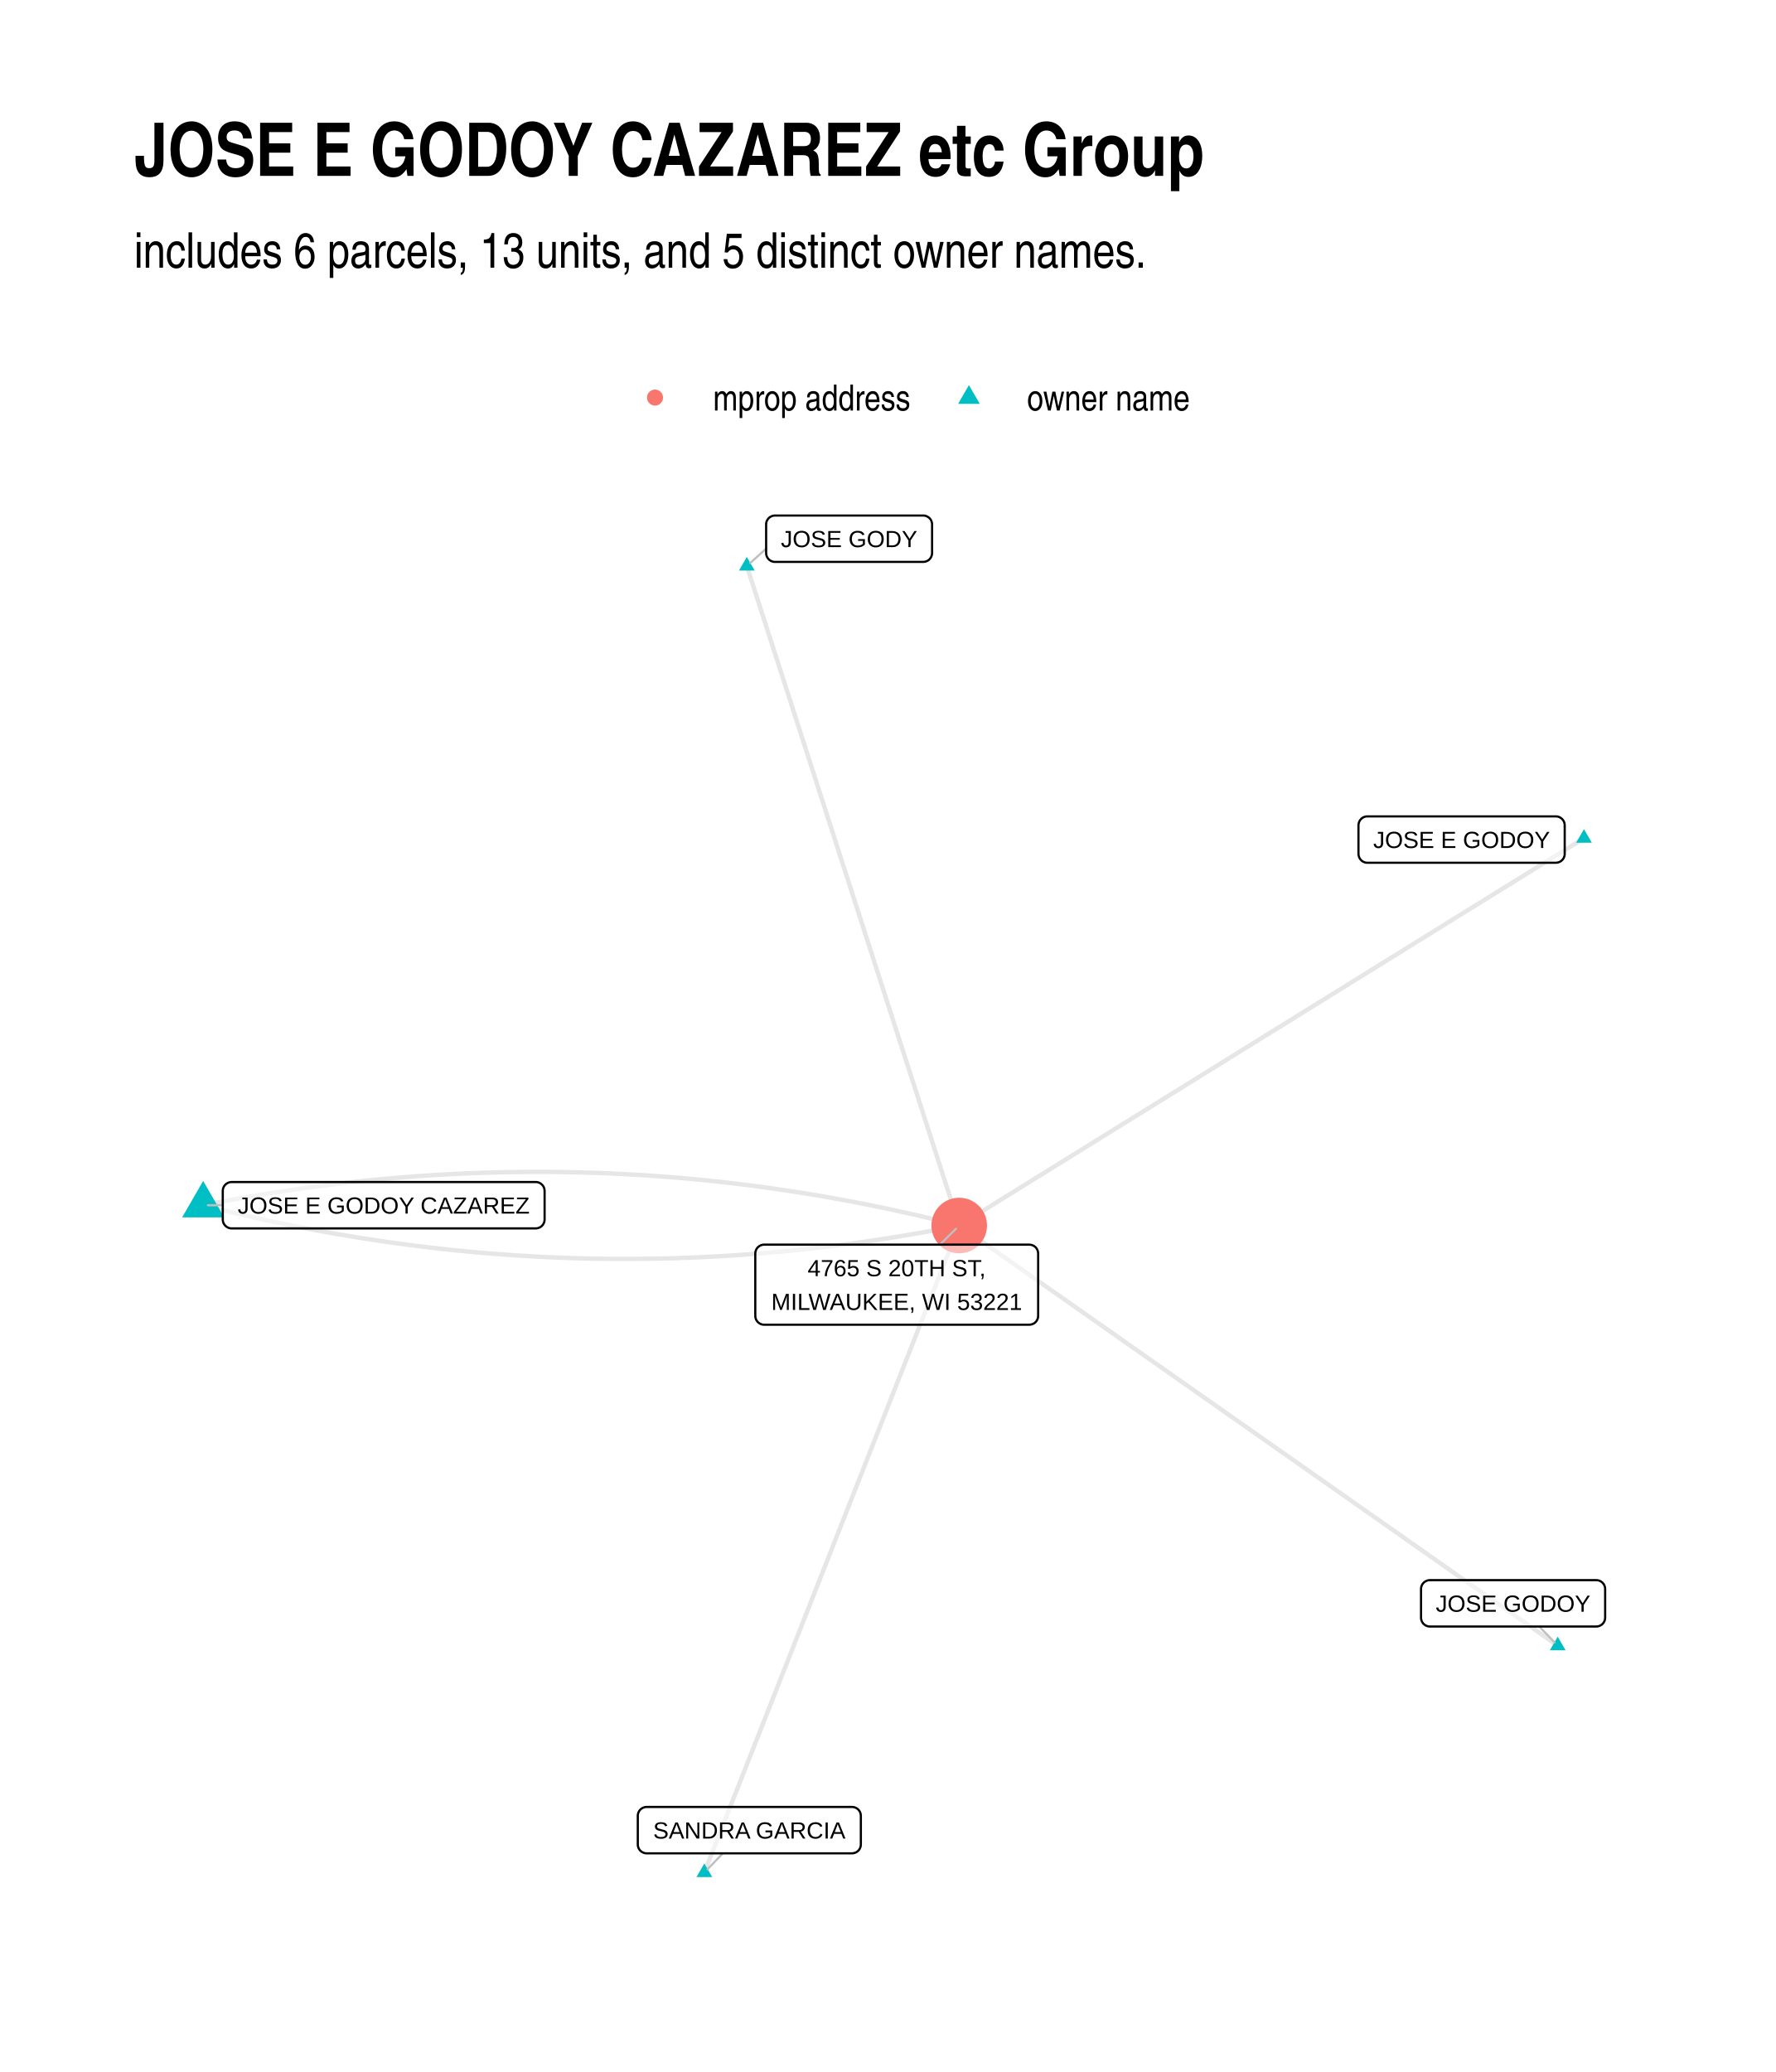
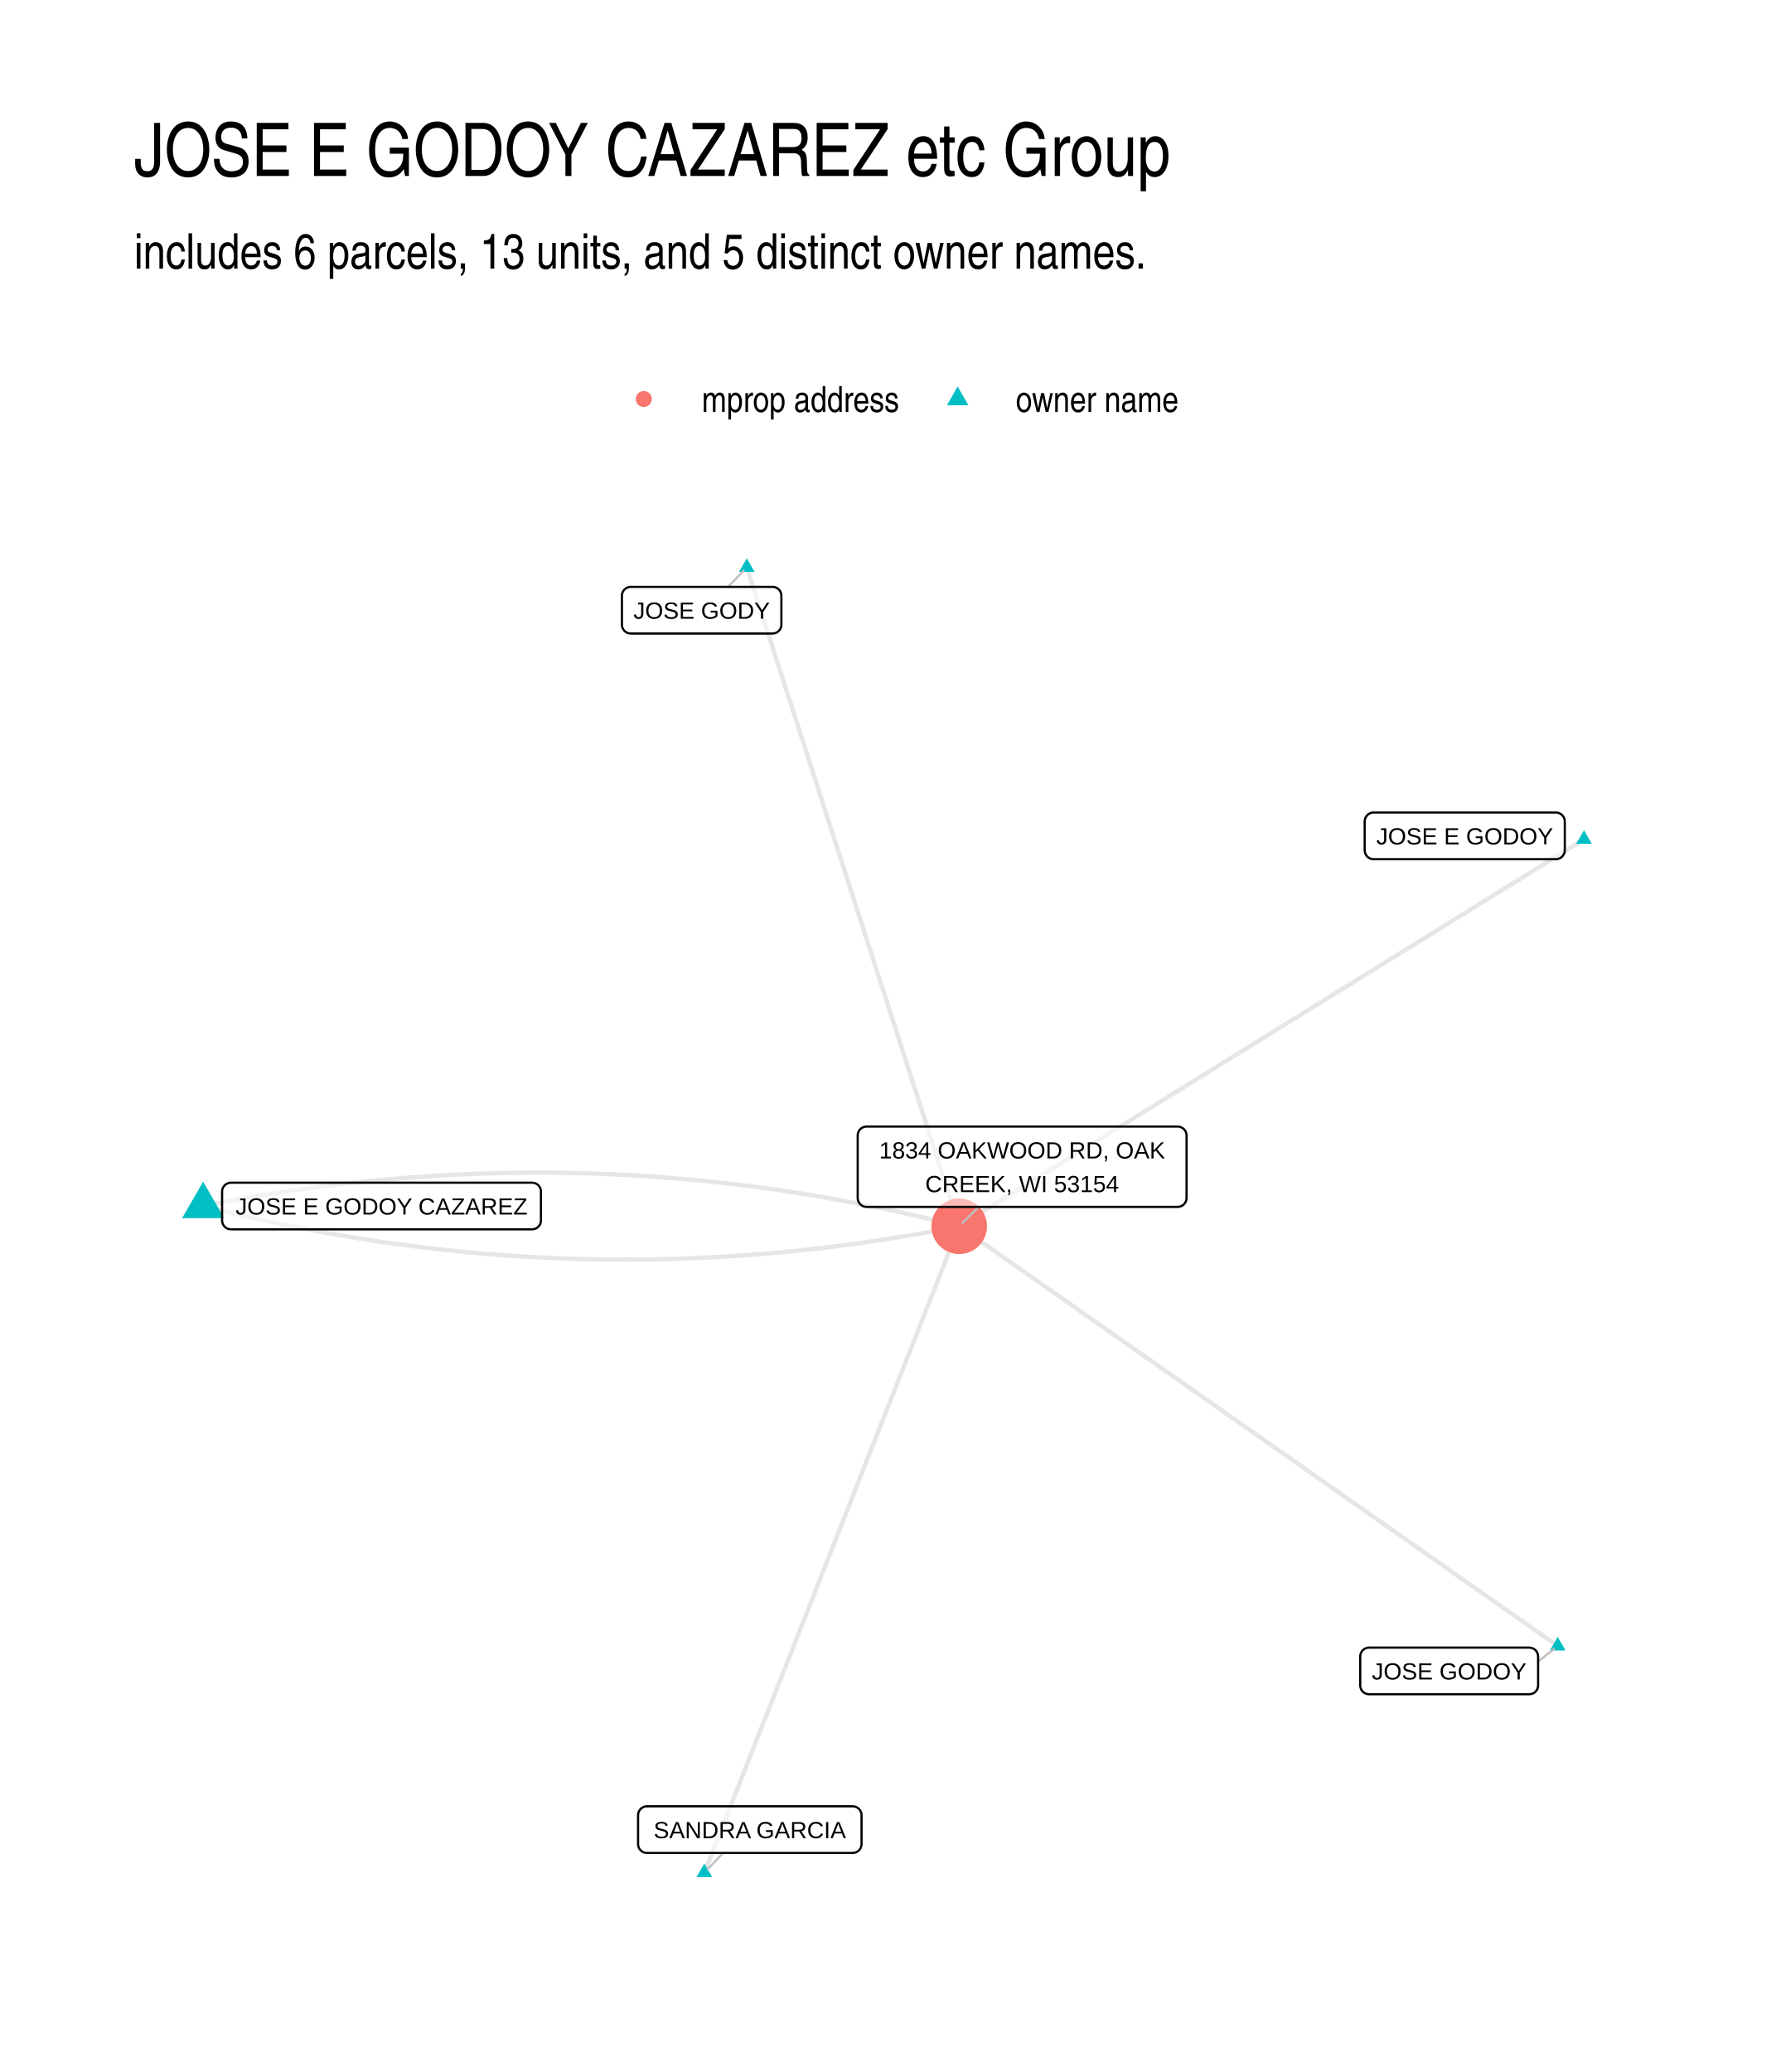
<svg xmlns="http://www.w3.org/2000/svg" width="576" height="672" class="svglite" viewBox="0 0 432 504">
  <defs>
-     <style>.svglite line,.svglite polyline,.svglite polygon,.svglite path,.svglite circle{fill:none;stroke:#000000;stroke-linecap:round;stroke-linejoin:round;stroke-miterlimit:10.00}</style>
+     <style>.svglite line,.svglite polyline,.svglite polygon,.svglite path,.svglite circle{fill:none;stroke:#000000;stroke-linecap:round;stroke-linejoin:round;stroke-miterlimit:10.00}.svglite text{white-space:pre}</style>
  </defs>
  <rect width="100%" height="100%" style="stroke-linecap:round;stroke-linejoin:round;stroke-miterlimit:10.00;stroke:none;fill:#FFFFFF" />
  <defs>
    <clipPath id="cpMC4wMHw0MzIuMDB8MC4wMHw1MDQuMDA=">
      <path d="M0 0h432v504H0z" />
    </clipPath>
  </defs>
  <g clip-path="url(#cpMC4wMHw0MzIuMDB8MC4wMHw1MDQuMDA=)">
    <path d="M0 0h432v504H0z" style="stroke-width:1.07;stroke:none;fill:#FFFFFF" />
  </g>
  <defs>
-     <clipPath id="cpMzIuNjN8NDAyLjExfDEyMS43OHw0NzEuMzc=">
-       <path d="M32.63 121.78h369.48v349.59H32.63z" />
+     <clipPath id="cpMzIuNjN8NDAyLjExfDEyMi4xNHw0NzEuMzc=">
+       <path d="M32.63 122.14h369.48v349.24H32.63z" />
    </clipPath>
  </defs>
-   <g clip-path="url(#cpMzIuNjN8NDAyLjExfDEyMS43OHw0NzEuMzc=)">
-     <path d="m378.93 400.31-1.47-1.04-1.47-1.03-1.47-1.03-1.47-1.03-1.47-1.04-1.47-1.03-1.47-1.03-1.48-1.03-1.47-1.04-1.47-1.03-1.47-1.03-1.47-1.03-1.47-1.04-1.47-1.03-1.47-1.03-1.47-1.03-1.47-1.03-1.47-1.04-1.47-1.03-1.47-1.03-1.47-1.03-1.47-1.04-1.48-1.03-1.47-1.03-1.47-1.03-1.47-1.04-1.47-1.03-1.47-1.03-1.47-1.03-1.47-1.03-1.47-1.04-1.47-1.03-1.47-1.03-1.47-1.03-1.47-1.04-1.47-1.03-1.47-1.03-1.48-1.03-1.47-1.04-1.47-1.03-1.47-1.03-1.47-1.03-1.47-1.04-1.47-1.03-1.47-1.03-1.47-1.03-1.47-1.03-1.47-1.04-1.47-1.03-1.47-1.03-1.47-1.03-1.47-1.04-1.47-1.03-1.48-1.03-1.47-1.03-1.47-1.04-1.47-1.03-1.47-1.03-1.47-1.03-1.47-1.03-1.47-1.04-1.47-1.03-1.47-1.03-1.47-1.03-1.47-1.04-1.47-1.03-1.47-1.03-1.47-1.03-1.48-1.04-1.47-1.03-1.47-1.03-1.47-1.03-1.47-1.04-1.47-1.03-1.47-1.03-1.47-1.03-1.47-1.03-1.47-1.04-1.47-1.03-1.47-1.03-1.47-1.03-1.47-1.04-1.47-1.03-1.48-1.03-1.47-1.03-1.47-1.04-1.47-1.03-1.47-1.03-1.47-1.03-1.47-1.04-1.47-1.03-1.47-1.03-1.47-1.03-1.47-1.03-1.47-1.04-1.47-1.03-1.47-1.03-1.47-1.03-1.47-1.04m151.98-94.21-1.54.95-1.53.95-1.54.95-1.53.96-1.54.95-1.53.95-1.54.95-1.53.95-1.54.95-1.53.96-1.54.95-1.53.95-1.54.95-1.54.95-1.53.95-1.54.96-1.53.95-1.54.95-1.53.95-1.54.95-1.53.95-1.54.96-1.53.95-1.54.95-1.53.95-1.54.95-1.53.95-1.54.96-1.53.95-1.54.95-1.53.95-1.54.95-1.53.95-1.54.96-1.53.95-1.54.95-1.53.95-1.54.95-1.53.95-1.54.96-1.53.95-1.54.95-1.54.95-1.53.95-1.54.95-1.53.96-1.54.95-1.53.95-1.54.95-1.53.95-1.54.95-1.53.96-1.54.95-1.53.95-1.54.95-1.53.95-1.54.95-1.53.96-1.54.95-1.53.95-1.54.95-1.53.95-1.54.95-1.53.96-1.54.95-1.53.95-1.54.95-1.53.95-1.54.95-1.53.96-1.54.95-1.54.95-1.53.95-1.54.95-1.53.95-1.54.96-1.53.95-1.54.95-1.53.95-1.54.95-1.53.95-1.54.96-1.53.95-1.54.95-1.53.95-1.54.95-1.53.95-1.54.96-1.53.95-1.54.95-1.53.95-1.54.95-1.53.95-1.54.96-1.53.95-1.54.95-1.53.95-1.54.95-1.53.95" style="stroke-width:1.07;stroke:#000000;stroke-opacity:0.10;stroke-linecap:butt" />
-     <path d="m181.67 137.67.52 1.63.52 1.62.53 1.62.52 1.62.52 1.62.52 1.62.52 1.62.53 1.62.52 1.62.52 1.62.52 1.62.52 1.62.52 1.62.53 1.62.52 1.62.52 1.62.52 1.62.52 1.62.53 1.62.52 1.62.52 1.63.52 1.62.52 1.62.53 1.62.52 1.62.52 1.62.52 1.62.52 1.62.52 1.62.53 1.62.52 1.62.52 1.62.52 1.62.52 1.62.53 1.62.52 1.62.52 1.62.52 1.62.52 1.62.53 1.62.52 1.63.52 1.62.52 1.62.52 1.62.52 1.62.53 1.62.52 1.62.52 1.62.52 1.62.52 1.62.53 1.62.52 1.62.52 1.62.52 1.62.52 1.62.52 1.62.53 1.62.52 1.62.52 1.62.52 1.62.52 1.62.53 1.63.52 1.62.52 1.62.52 1.62.52 1.62.53 1.62.52 1.62.52 1.62.52 1.62.52 1.62.52 1.62.53 1.62.52 1.62.52 1.62.52 1.62.52 1.62.53 1.62.52 1.62.52 1.62.52 1.62.52 1.63.53 1.62.52 1.62.52 1.62.52 1.62.52 1.62.52 1.62.53 1.62.52 1.62.52 1.62.52 1.62.52 1.62.53 1.62.52 1.62.52 1.62.52 1.62.52 1.62.53 1.62m-183.92-4.93 1.85.46 1.84.46 1.85.45 1.84.45 1.85.43 1.84.42 1.85.42 1.84.41 1.85.4 1.85.39 1.84.38 1.85.38 1.85.36 1.85.36 1.84.35 1.85.33 1.85.34 1.85.32 1.85.31 1.85.31 1.85.3 1.85.28 1.85.28 1.85.28 1.85.26 1.85.25 1.85.25 1.85.24 1.85.22 1.86.23 1.85.21 1.85.2 1.85.2 1.86.18 1.85.18 1.86.17 1.85.16 1.85.15 1.86.14 1.85.14 1.86.13 1.85.11 1.86.11 1.86.1 1.85.1 1.86.08 1.86.08 1.85.06 1.86.06 1.86.05 1.86.04 1.85.04 1.86.02 1.86.02h3.72l1.86-.01 1.86-.02 1.86-.02 1.86-.04 1.86-.04 1.86-.05 1.86-.07 1.86-.06 1.87-.08 1.86-.09 1.86-.09 1.86-.11 1.87-.11 1.86-.12 1.86-.13 1.87-.14 1.86-.14 1.87-.16 1.86-.16 1.87-.17 1.86-.18 1.87-.19 1.86-.2 1.87-.21 1.86-.21 1.87-.22 1.87-.23 1.86-.24 1.87-.25 1.87-.26 1.87-.27 1.87-.27 1.86-.28 1.87-.29 1.87-.3 1.87-.31 1.87-.32 1.87-.32 1.87-.34 1.87-.34 1.87-.35 1.87-.36 1.88-.37m-183.92-4.93 1.87-.37 1.87-.36 1.88-.35 1.87-.34 1.87-.34 1.87-.32 1.87-.32 1.86-.31 1.87-.3 1.87-.29 1.87-.28 1.87-.27 1.87-.27 1.87-.26 1.86-.24 1.87-.24 1.87-.24 1.86-.22 1.87-.21 1.87-.21 1.86-.2 1.87-.19 1.86-.18 1.87-.17 1.86-.16 1.87-.16 1.86-.14 1.86-.14 1.87-.13 1.86-.12 1.86-.11 1.87-.1 1.86-.1 1.86-.09 1.86-.07 1.86-.07 1.87-.06 1.86-.06 1.86-.04 1.86-.04 1.86-.02 1.86-.02 1.86-.01h3.72l1.85.02 1.86.02 1.86.04 1.86.04 1.86.05 1.85.06 1.86.06 1.86.08 1.86.08 1.85.1 1.86.1 1.85.11 1.86.11 1.85.13 1.86.14 1.85.14 1.86.15 1.85.16 1.86.17 1.85.18 1.85.19 1.86.19 1.85.2 1.85.22 1.85.22 1.85.23 1.86.23 1.85.25 1.85.25 1.85.27 1.85.27 1.85.28 1.85.29 1.85.29 1.85.31 1.85.31 1.85.33 1.85.33 1.84.34 1.85.34 1.85.36 1.85.37 1.84.37 1.85.38 1.85.39 1.84.4 1.85.41 1.85.42 1.84.42 1.85.43 1.84.45 1.85.45 1.84.46 1.85.46m-62 157.38.62-1.59.63-1.59.62-1.59.63-1.59.63-1.59.62-1.59.63-1.59.63-1.59.62-1.59.63-1.58.62-1.59.63-1.59.63-1.59.62-1.59.63-1.59.63-1.59.62-1.59.63-1.59.62-1.59.63-1.59.63-1.59.62-1.59.63-1.59.63-1.59.62-1.59.63-1.59.62-1.59.63-1.59.63-1.59.62-1.59.63-1.59.63-1.59.62-1.59.63-1.59.62-1.59.63-1.59.63-1.59.62-1.59.63-1.59.63-1.59.62-1.58.63-1.59.62-1.59.63-1.59.63-1.59.62-1.59.63-1.59.63-1.59.62-1.59.63-1.59.62-1.59.63-1.59.63-1.59.62-1.59.63-1.59.63-1.59.62-1.59.63-1.59.62-1.59.63-1.59.63-1.59.62-1.59.63-1.59.63-1.59.62-1.59.63-1.59.62-1.59.63-1.59.63-1.59.62-1.59.63-1.59.63-1.58.62-1.59.63-1.59.62-1.59.63-1.59.63-1.59.62-1.59.63-1.59.63-1.59.62-1.59.63-1.59.62-1.59.63-1.59.63-1.59.62-1.59.63-1.59.63-1.59.62-1.59.63-1.59.62-1.59.63-1.59.63-1.59.62-1.59.63-1.59.63-1.59.62-1.59.63-1.59.63-1.59" style="stroke-width:1.07;stroke:#000000;stroke-opacity:0.10;stroke-linecap:butt" />
-     <path d="m378.93 398.1 1.91 3.31h-3.82zm6.39-196.42 1.91 3.31h-3.83zm-203.65-66.22 1.91 3.32h-3.82zM49.42 287.25l5.13 8.88H44.3zm121.92 166.02 1.91 3.32h-3.83z" style="stroke-width:0.71;stroke:none;fill:#00BFC4" />
-     <circle cx="233.34" cy="298.1" r="6.76" style="stroke-width:0.71;stroke:none;fill:#F8766D" />
-     <path d="m374.44 395.64 3.71 3.85M186.37 133.46l-3.86 3.46M54.19 293.16l-3.61.01m125.26 157.64-3.72 3.86m56.54-151.92 3.88-3.85" style="stroke-width:0.53;stroke:#BFBFBF" />
-     <path d="M347.84 395.64h40.47-.09l.35-.02.34-.07.32-.12.3-.17.27-.22.23-.26.19-.3.14-.32.08-.33.03-.35h0v-6.96h0l-.03-.35-.08-.34-.14-.32-.19-.29-.23-.26-.27-.22-.3-.17-.32-.13-.34-.07-.26-.01h-40.47l.26.01-.35-.01-.35.04-.33.1-.31.15-.29.19-.25.25-.21.27-.16.31-.11.33-.06.34v7.14-.17.34l.06.35.11.33.16.3.21.28.25.24.29.2.31.15.33.1.35.04z" style="stroke-width:0.53;fill:#FFFFFF;fill-opacity:0.50" />
-     <text x="368.07" y="392.04" lengthAdjust="spacingAndGlyphs" style="font-size:5.69px;font-family:Arial" text-anchor="middle" textLength="37.59">JOSE GODOY</text>
-     <path d="M332.62 209.86h45.85-.09l.35-.02.34-.07.32-.12.3-.17.27-.22.23-.26.19-.3.14-.32.08-.33.03-.35h0v-6.96h0l-.03-.35-.08-.34-.14-.32-.19-.29-.23-.26-.27-.22-.3-.17-.32-.13-.34-.07-.26-.01h-45.85l.27.01-.35-.01-.35.04-.33.1-.32.15-.28.19-.25.25-.21.27-.16.31-.11.33-.06.34-.01.18v6.96l.01-.17v.34l.06.35.11.33.16.3.21.28.25.24.28.2.32.15.33.1.35.04z" style="stroke-width:0.53;fill:#FFFFFF;fill-opacity:0.50" />
-     <text x="355.55" y="206.26" lengthAdjust="spacingAndGlyphs" style="font-size:5.69px;font-family:Arial" text-anchor="middle" textLength="42.96">JOSE E GODOY</text>
-     <path d="M188.53 136.68h36.05-.09l.35-.02.34-.07.32-.12.3-.17.27-.22.23-.26.19-.3.13-.32.09-.33.03-.35h0v-6.96h0l-.03-.35-.09-.34-.13-.32-.19-.29-.23-.26-.27-.22-.3-.17-.32-.13-.34-.07-.26-.01h-36.05l.26.01-.35-.01-.35.04-.33.1-.31.15-.29.19-.25.25-.21.27-.16.31-.11.33-.06.34v7.14-.17.34l.06.35.11.33.16.3.21.28.25.24.29.2.31.15.33.1.35.04z" style="stroke-width:0.53;fill:#FFFFFF;fill-opacity:0.50" />
-     <text x="206.55" y="133.08" lengthAdjust="spacingAndGlyphs" style="font-size:5.69px;font-family:Arial" text-anchor="middle" textLength="33.17">JOSE GODY</text>
-     <path d="M56.35 298.8h73.97-.09l.35-.02.34-.07.32-.12.3-.17.27-.22.23-.26.19-.3.14-.32.08-.33.03-.35h0v-6.96h0l-.03-.35-.08-.34-.14-.32-.19-.29-.23-.26-.27-.22-.3-.17-.32-.13-.34-.07-.26-.01H56.35l.26.01-.34-.01-.35.04-.33.1-.32.15-.28.19-.25.24-.21.28-.17.31-.11.33-.05.34-.01.18v6.96l.01-.17v.34l.05.35.11.33.17.3.21.28.25.24.28.2.32.15.33.1.35.04z" style="stroke-width:0.53;fill:#FFFFFF;fill-opacity:0.50" />
-     <text x="93.33" y="295.2" lengthAdjust="spacingAndGlyphs" style="font-size:5.69px;font-family:Arial" text-anchor="middle" textLength="71.09">JOSE E GODOY CAZAREZ</text>
-     <path d="M157.31 450.81h49.94-.08l.34-.02.34-.07.33-.12.3-.17.27-.22.23-.26.18-.3.14-.32.08-.33.03-.35h0v-6.96h0l-.03-.35-.08-.34-.14-.32-.18-.29-.23-.26-.27-.22-.3-.17-.33-.13-.34-.07-.26-.01h-49.94l.26.01-.35-.01-.35.04-.33.1-.31.15-.29.19-.25.24-.21.28-.16.31-.11.33-.06.34v7.14-.17.34l.06.35.11.33.16.3.21.28.25.24.29.2.31.15.33.1.35.04z" style="stroke-width:0.53;fill:#FFFFFF;fill-opacity:0.50" />
-     <text x="182.28" y="447.21" lengthAdjust="spacingAndGlyphs" style="font-size:5.69px;font-family:Arial" text-anchor="middle" textLength="47.07">SANDRA GARCIA</text>
-     <path d="M185.89 322.23h64.49-.09l.35-.02.34-.07.33-.12.3-.17.27-.22.23-.26.18-.3.14-.32.08-.33.03-.35h0v-15.16h0l-.03-.34-.08-.34-.14-.32-.18-.3-.23-.26-.27-.22-.3-.17-.33-.12-.34-.07-.26-.02h-64.49l.26.02-.35-.02-.34.05-.34.09-.31.15-.29.2-.25.24-.21.28-.16.31-.11.33-.05.34-.01.17v15.16l.01-.17v.34l.05.35.11.33.16.3.21.28.25.24.29.2.31.15.34.1.34.04z" style="stroke-width:0.53;fill:#FFFFFF;fill-opacity:0.50" />
-     <text x="218.13" y="310.43" lengthAdjust="spacingAndGlyphs" style="font-size:5.69px;font-family:Arial" text-anchor="middle" textLength="43.92">4765 S 20TH ST,</text>
-     <text x="218.13" y="318.63" lengthAdjust="spacingAndGlyphs" style="font-size:5.69px;font-family:Arial" text-anchor="middle" textLength="61.61">MILWAUKEE, WI 53221</text>
+   <g clip-path="url(#cpMzIuNjN8NDAyLjExfDEyMi4xNHw0NzEuMzc=)">
+     <path d="m378.93 400.38-1.47-1.03-1.47-1.04-1.47-1.03-1.47-1.03-1.47-1.03-1.47-1.03-1.47-1.03-1.48-1.03-1.47-1.03-1.47-1.04-1.47-1.03-1.47-1.03-1.47-1.03-1.47-1.03-1.47-1.03-1.47-1.03-1.47-1.03-1.47-1.04-1.47-1.03-1.47-1.03-1.47-1.03-1.47-1.03-1.48-1.03-1.47-1.03-1.47-1.04-1.47-1.03-1.47-1.03-1.47-1.03-1.47-1.03-1.47-1.03-1.47-1.03-1.47-1.03-1.47-1.04-1.47-1.03-1.47-1.03-1.47-1.03-1.47-1.03-1.48-1.03-1.47-1.03-1.47-1.03-1.47-1.04-1.47-1.03-1.47-1.03-1.47-1.03-1.47-1.03-1.47-1.03-1.47-1.03-1.47-1.04-1.47-1.03-1.47-1.03-1.47-1.03-1.47-1.03-1.47-1.03-1.48-1.03-1.47-1.03-1.47-1.04-1.47-1.03-1.47-1.03-1.47-1.03-1.47-1.03-1.47-1.03-1.47-1.03-1.47-1.03-1.47-1.04-1.47-1.03-1.47-1.03-1.47-1.03-1.47-1.03-1.48-1.03-1.47-1.03-1.47-1.04-1.47-1.03-1.47-1.03-1.47-1.03-1.47-1.03-1.47-1.03-1.47-1.03-1.47-1.03-1.47-1.04-1.47-1.03-1.47-1.03-1.47-1.03-1.47-1.03-1.48-1.03-1.47-1.03-1.47-1.03-1.47-1.04-1.47-1.03-1.47-1.03-1.47-1.03-1.47-1.03-1.47-1.03-1.47-1.03-1.47-1.03-1.47-1.04-1.47-1.03-1.47-1.03-1.47-1.03-1.47-1.03m151.98-94.12-1.54.95-1.53.95-1.54.95-1.53.95-1.54.95-1.53.95-1.54.95-1.53.96-1.54.95-1.53.95-1.54.95-1.53.95-1.54.95-1.54.95-1.53.95-1.54.95-1.53.95-1.54.95-1.53.95-1.54.95-1.53.95-1.54.95-1.53.96-1.54.95-1.53.95-1.54.95-1.53.95-1.54.95-1.53.95-1.54.95-1.53.95-1.54.95-1.53.95-1.54.95-1.53.95-1.54.95-1.53.96-1.54.95-1.53.95-1.54.95-1.53.95-1.54.95-1.54.95-1.53.95-1.54.95-1.53.95-1.54.95-1.53.95-1.54.95-1.53.95-1.54.96-1.53.95-1.54.95-1.53.95-1.54.95-1.53.95-1.54.95-1.53.95-1.54.95-1.53.95-1.54.95-1.53.95-1.54.95-1.53.95-1.54.95-1.53.96-1.54.95-1.53.95-1.54.95-1.53.95-1.54.95-1.54.95-1.53.95-1.54.95-1.53.95-1.54.95-1.53.95-1.54.95-1.53.95-1.54.96-1.53.95-1.54.95-1.53.95-1.54.95-1.53.95-1.54.95-1.53.95-1.54.95-1.53.95-1.54.95-1.53.95-1.54.95-1.53.95-1.54.96-1.53.95-1.54.95-1.53.95-1.54.95-1.53.95" style="stroke-width:1.07;stroke:#000000;stroke-opacity:0.10;stroke-linecap:butt" />
+     <path d="m181.67 138.01.52 1.62.52 1.62.53 1.62.52 1.62.52 1.62.52 1.61.52 1.62.53 1.62.52 1.62.52 1.62.52 1.62.52 1.62.52 1.62.53 1.62.52 1.61.52 1.62.52 1.62.52 1.62.53 1.62.52 1.62.52 1.62.52 1.62.52 1.62.53 1.61.52 1.62.52 1.62.52 1.62.52 1.62.52 1.62.53 1.62.52 1.62.52 1.61.52 1.62.52 1.62.53 1.62.52 1.62.52 1.62.52 1.62.52 1.62.53 1.62.52 1.61.52 1.62.52 1.62.52 1.62.52 1.62.53 1.62.52 1.62.52 1.62.52 1.62.52 1.61.53 1.62.52 1.62.52 1.62.52 1.62.52 1.62.52 1.62.53 1.62.52 1.62.52 1.61.52 1.62.52 1.62.53 1.62.52 1.62.52 1.62.52 1.62.52 1.62.53 1.62.52 1.61.52 1.62.52 1.62.52 1.62.52 1.62.53 1.62.52 1.62.52 1.62.52 1.61.52 1.62.53 1.62.52 1.62.52 1.62.52 1.62.52 1.62.53 1.62.52 1.62.52 1.61.52 1.62.52 1.62.52 1.62.53 1.62.52 1.62.52 1.62.52 1.62.52 1.62.53 1.61.52 1.62.52 1.62.52 1.62.52 1.62.53 1.62m-183.92-4.93 1.85.46 1.84.46 1.85.45 1.84.44 1.85.44 1.84.42 1.85.42 1.84.41 1.85.39 1.85.39 1.84.39 1.85.37 1.85.36 1.85.36 1.84.35 1.85.34 1.85.33 1.85.32 1.85.32 1.85.3 1.85.3 1.85.29 1.85.28 1.85.27 1.85.26 1.85.25 1.85.25 1.85.24 1.85.22 1.86.22 1.85.22 1.85.2 1.85.19 1.86.19 1.85.18 1.86.17 1.85.16 1.85.15 1.86.14 1.85.14 1.86.12 1.85.12 1.86.11 1.86.1 1.85.09 1.86.09 1.86.07 1.85.07 1.86.06 1.86.05 1.86.04 1.85.03 1.86.03 1.86.01 1.86.01h1.86l1.86-.01 1.86-.02 1.86-.03 1.86-.03 1.86-.05 1.86-.05 1.86-.06 1.86-.07 1.87-.08 1.86-.08 1.86-.1 1.86-.1 1.87-.11 1.86-.12 1.86-.13 1.87-.14 1.86-.15 1.87-.15 1.86-.16 1.87-.17 1.86-.18 1.87-.19 1.86-.2 1.87-.21 1.86-.21 1.87-.22 1.87-.23 1.86-.24 1.87-.25 1.87-.26 1.87-.26 1.87-.28 1.86-.28 1.87-.29 1.87-.3 1.87-.31 1.87-.31 1.87-.33 1.87-.33 1.87-.34 1.87-.36 1.87-.35 1.88-.37m-183.92-4.93 1.87-.37 1.87-.36 1.88-.35 1.87-.34 1.87-.33 1.87-.33 1.87-.32 1.86-.3 1.87-.3 1.87-.29 1.87-.29 1.87-.27 1.87-.27 1.87-.25 1.86-.25 1.87-.24 1.87-.23 1.86-.22 1.87-.22 1.87-.2 1.86-.2 1.87-.19 1.86-.18 1.87-.17 1.86-.16 1.87-.16 1.86-.14 1.86-.14 1.87-.13 1.86-.12 1.86-.11 1.87-.11 1.86-.09 1.86-.09 1.86-.08 1.86-.07 1.87-.06 1.86-.05 1.86-.04 1.86-.04 1.86-.02 1.86-.02 1.86-.01h3.72l1.85.02 1.86.02 1.86.04 1.86.04 1.86.05 1.85.06 1.86.06 1.86.08 1.86.08 1.85.09 1.86.1 1.85.11 1.86.12 1.85.13 1.86.13 1.85.15 1.86.15 1.85.16 1.86.17 1.85.18 1.85.18 1.86.2 1.85.2 1.85.21 1.85.22 1.85.23 1.86.24 1.85.24 1.85.26 1.85.26 1.85.27 1.85.28 1.85.29 1.85.3 1.85.3 1.85.31 1.85.33 1.85.33 1.84.34 1.85.34 1.85.36 1.85.37 1.84.37 1.85.38 1.85.39 1.84.4 1.85.41 1.85.41 1.84.43 1.85.43 1.84.44 1.85.45 1.84.46 1.85.47m-62 157.22.62-1.59.63-1.59.62-1.59.63-1.58.63-1.59.62-1.59.63-1.59.63-1.59.62-1.58.63-1.59.62-1.59.63-1.59.63-1.59.62-1.59.63-1.58.63-1.59.62-1.59.63-1.59.62-1.59.63-1.58.63-1.59.62-1.59.63-1.59.63-1.59.62-1.58.63-1.59.62-1.59.63-1.59.63-1.59.62-1.58.63-1.59.63-1.59.62-1.59.63-1.59.62-1.58.63-1.59.63-1.59.62-1.59.63-1.59.63-1.58.62-1.59.63-1.59.62-1.59.63-1.59.63-1.59.62-1.58.63-1.59.63-1.59.62-1.59.63-1.59.62-1.58.63-1.59.63-1.59.62-1.59.63-1.59.63-1.58.62-1.59.63-1.59.62-1.59.63-1.59.63-1.58.62-1.59.63-1.59.63-1.59.62-1.59.63-1.58.62-1.59.63-1.59.63-1.59.62-1.59.63-1.59.63-1.58.62-1.59.63-1.59.62-1.59.63-1.59.63-1.58.62-1.59.63-1.59.63-1.59.62-1.59.63-1.58.62-1.59.63-1.59.63-1.59.62-1.59.63-1.58.63-1.59.62-1.59.63-1.59.62-1.59.63-1.58.63-1.59.62-1.59.63-1.59.63-1.59.62-1.59.63-1.58.63-1.59" style="stroke-width:1.07;stroke:#000000;stroke-opacity:0.10;stroke-linecap:butt" />
+     <path d="m378.93 398.17 1.91 3.31h-3.82zm6.39-196.22 1.91 3.31h-3.83zM181.67 135.8l1.91 3.32h-3.82zM49.42 287.43l5.13 8.88H44.3zm121.92 165.86 1.91 3.31h-3.83z" style="stroke-width:0.71;stroke:none;fill:#00BFC4" />
+     <circle cx="233.34" cy="298.28" r="6.76" style="stroke-width:0.71;stroke:none;fill:#F8766D" />
+     <path d="m374.16 404.17 3.88-3.09M177.11 142.75l3.78-3.93m-4.96 311.9-3.81 3.97m65.95-161.12-3.94 3.91" style="stroke-width:0.53;stroke:#BFBFBF" />
+     <path d="M333.05 412.12H372h-.09l.35-.02.34-.07.33-.12.3-.17.27-.22.23-.26.18-.3.14-.32.08-.34.03-.34h0v-7.03h0l-.03-.35-.08-.33-.14-.32-.18-.3-.23-.26-.27-.22-.3-.17-.33-.12-.34-.07-.26-.02h-38.95l.26.02-.35-.02-.34.04-.34.1-.31.15-.29.2-.25.24-.21.28-.16.3-.11.33-.06.35v7.2-.18.35l.06.34.11.33.16.31.21.28.25.24.29.2.31.15.34.09.34.05z" style="stroke-width:0.53;fill:#FFFFFF;fill-opacity:0.50" />
+     <text x="352.52" y="408.52" lengthAdjust="spacingAndGlyphs" style="font-size:5.69px;font-family:&quot;Liberation Sans&quot;" text-anchor="middle" textLength="36.07">JOSE GODOY</text>
+     <path d="M334.13 208.99h44.36-.09l.35-.02.34-.07.32-.12.3-.17.27-.22.23-.26.19-.3.14-.32.08-.34.03-.34h0v-7.03h0l-.03-.35-.08-.33-.14-.32-.19-.3-.23-.26-.27-.22-.3-.17-.32-.12-.34-.07-.26-.02h-44.36l.26.02-.34-.02-.35.04-.33.1-.32.15-.28.2-.25.24-.21.28-.16.3-.11.33-.06.35-.01.17v7.03l.01-.18v.35l.06.34.11.33.16.31.21.28.25.24.28.2.32.15.33.09.35.05z" style="stroke-width:0.53;fill:#FFFFFF;fill-opacity:0.50" />
+     <text x="356.31" y="205.39" lengthAdjust="spacingAndGlyphs" style="font-size:5.69px;font-family:&quot;Liberation Sans&quot;" text-anchor="middle" textLength="41.47">JOSE E GODOY</text>
+     <path d="M153.45 154.1h34.47l-.09-.01.35-.01.34-.07.33-.12.3-.18.27-.22.23-.26.18-.29.14-.32.08-.34.03-.34h0v-7.03h0l-.03-.35-.08-.34-.14-.32-.18-.29-.23-.26-.27-.22-.3-.17-.33-.13-.34-.07-.26-.01h-34.47l.26.01-.35-.01-.34.04-.34.1-.31.15-.29.2-.25.24-.21.27-.16.31-.11.33-.06.34v7.21-.18.35l.06.34.11.33.16.31.21.28.25.24.29.2.31.15.34.09.34.04z" style="stroke-width:0.53;fill:#FFFFFF;fill-opacity:0.50" />
+     <text x="170.68" y="150.5" lengthAdjust="spacingAndGlyphs" style="font-size:5.69px;font-family:&quot;Liberation Sans&quot;" text-anchor="middle" textLength="31.59">JOSE GODY</text>
+     <path d="M56.19 299.03h73.24l-.08-.01.34-.01.34-.07.33-.12.3-.18.27-.22.23-.26.19-.29.13-.32.09-.34.02-.34h0v-7.03h0l-.02-.35-.09-.33-.13-.32-.19-.3-.23-.26-.27-.22-.3-.17-.33-.13-.34-.06-.26-.02H56.19l.26.02-.35-.02-.34.04-.34.1-.31.15-.29.2-.25.24-.21.27-.16.31-.11.33-.06.35v7.2-.18.35l.06.34.11.33.16.31.21.28.25.24.29.2.31.15.34.09.34.04z" style="stroke-width:0.53;fill:#FFFFFF;fill-opacity:0.50" />
+     <text x="92.81" y="295.43" lengthAdjust="spacingAndGlyphs" style="font-size:5.69px;font-family:&quot;Liberation Sans&quot;" text-anchor="middle" textLength="70.37">JOSE E GODOY CAZAREZ</text>
+     <path d="M157.38 450.72h50.04-.09l.35-.02.34-.07.32-.12.3-.17.27-.22.23-.26.19-.3.13-.32.09-.34.03-.34h0v-7.03h0l-.03-.35-.09-.33-.13-.32-.19-.3-.23-.26-.27-.22-.3-.17-.32-.12-.34-.07-.26-.02h-50.04l.26.02-.35-.02-.35.04-.33.1-.31.15-.29.2-.25.24-.21.28-.16.3-.11.33-.06.35v7.2-.18.35l.06.35.11.33.16.3.21.28.25.24.29.2.31.15.33.09.35.05z" style="stroke-width:0.53;fill:#FFFFFF;fill-opacity:0.50" />
+     <text x="182.4" y="447.12" lengthAdjust="spacingAndGlyphs" style="font-size:5.69px;font-family:&quot;Liberation Sans&quot;" text-anchor="middle" textLength="47.16">SANDRA GARCIA</text>
+     <path d="M210.8 293.57h75.68-.09l.35-.02.34-.07.32-.12.3-.17.27-.22.23-.26.19-.3.13-.32.09-.33.03-.35h0v-15.22h0l-.03-.35-.09-.34-.13-.32-.19-.29-.23-.26-.27-.22-.3-.17-.32-.13-.34-.07-.26-.01H210.8l.26.01-.34-.01-.35.04-.33.1-.32.15-.28.19-.25.25-.21.27-.16.31-.11.33-.06.34-.01.18v15.22l.01-.17v.34l.06.35.11.33.16.3.21.28.25.24.28.2.32.15.33.1.35.04z" style="stroke-width:0.53;fill:#FFFFFF;fill-opacity:0.50" />
+     <text x="248.64" y="281.78" lengthAdjust="spacingAndGlyphs" style="font-size:5.69px;font-family:&quot;Liberation Sans&quot;" text-anchor="middle" textLength="72.79">1834 OAKWOOD RD, OAK</text>
+     <text x="248.64" y="289.97" lengthAdjust="spacingAndGlyphs" style="font-size:5.69px;font-family:&quot;Liberation Sans&quot;" text-anchor="middle" textLength="49.67">CREEK, WI 53154</text>
  </g>
  <g clip-path="url(#cpMC4wMHw0MzIuMDB8MC4wMHw1MDQuMDA=)">
-     <circle cx="159.34" cy="96.71" r="1.95" style="stroke-width:0.71;stroke:none;fill:#F8766D" />
-     <path d="m235.7 93.67 2.63 4.56h-5.26z" style="stroke-width:0.71;stroke:none;fill:#00BFC4" />
-     <text x="173.46" y="99.86" lengthAdjust="spacingAndGlyphs" style="font-size:8.80px;font-family:Arial Narrow" textLength="48.12">mprop address</text>
-     <text x="249.82" y="99.86" lengthAdjust="spacingAndGlyphs" style="font-size:8.80px;font-family:Arial Narrow" textLength="39.69">owner name</text>
-     <text x="32.63" y="65.12" lengthAdjust="spacingAndGlyphs" style="font-size:12.00px;font-family:Arial Narrow" textLength="246.76">includes 6 parcels, 13 units, and 5 distinct owner names.</text>
-     <text x="32.63" y="42.78" lengthAdjust="spacingAndGlyphs" style="font-size:18.00px;font-weight:bold;font-family:Arial Narrow" textLength="260.52">JOSE E GODOY CAZAREZ etc Group</text>
+     <circle cx="156.61" cy="97.06" r="1.95" style="stroke-width:0.71;stroke:none;fill:#F8766D" />
+     <path d="m232.96 94.02 2.63 4.56h-5.26z" style="stroke-width:0.71;stroke:none;fill:#00BFC4" />
+     <text x="170.73" y="100.22" lengthAdjust="spacingAndGlyphs" style="font-size:8.80px;font-weight:0;font-family:&quot;Nimbus Sans Narrow&quot;" textLength="48.11">mprop address</text>
+     <text x="247.08" y="100.22" lengthAdjust="spacingAndGlyphs" style="font-size:8.80px;font-weight:0;font-family:&quot;Nimbus Sans Narrow&quot;" textLength="39.69">owner name</text>
+     <text x="32.63" y="65.35" lengthAdjust="spacingAndGlyphs" style="font-size:12.00px;font-weight:0;font-family:&quot;Nimbus Sans Narrow&quot;" textLength="246.65">includes 6 parcels, 13 units, and 5 distinct owner names.</text>
+     <text x="32.63" y="42.81" lengthAdjust="spacingAndGlyphs" style="font-size:18.00px;font-weight:0;font-family:&quot;Nimbus Sans Narrow&quot;" textLength="260.86">JOSE E GODOY CAZAREZ etc Group</text>
  </g>
</svg>
